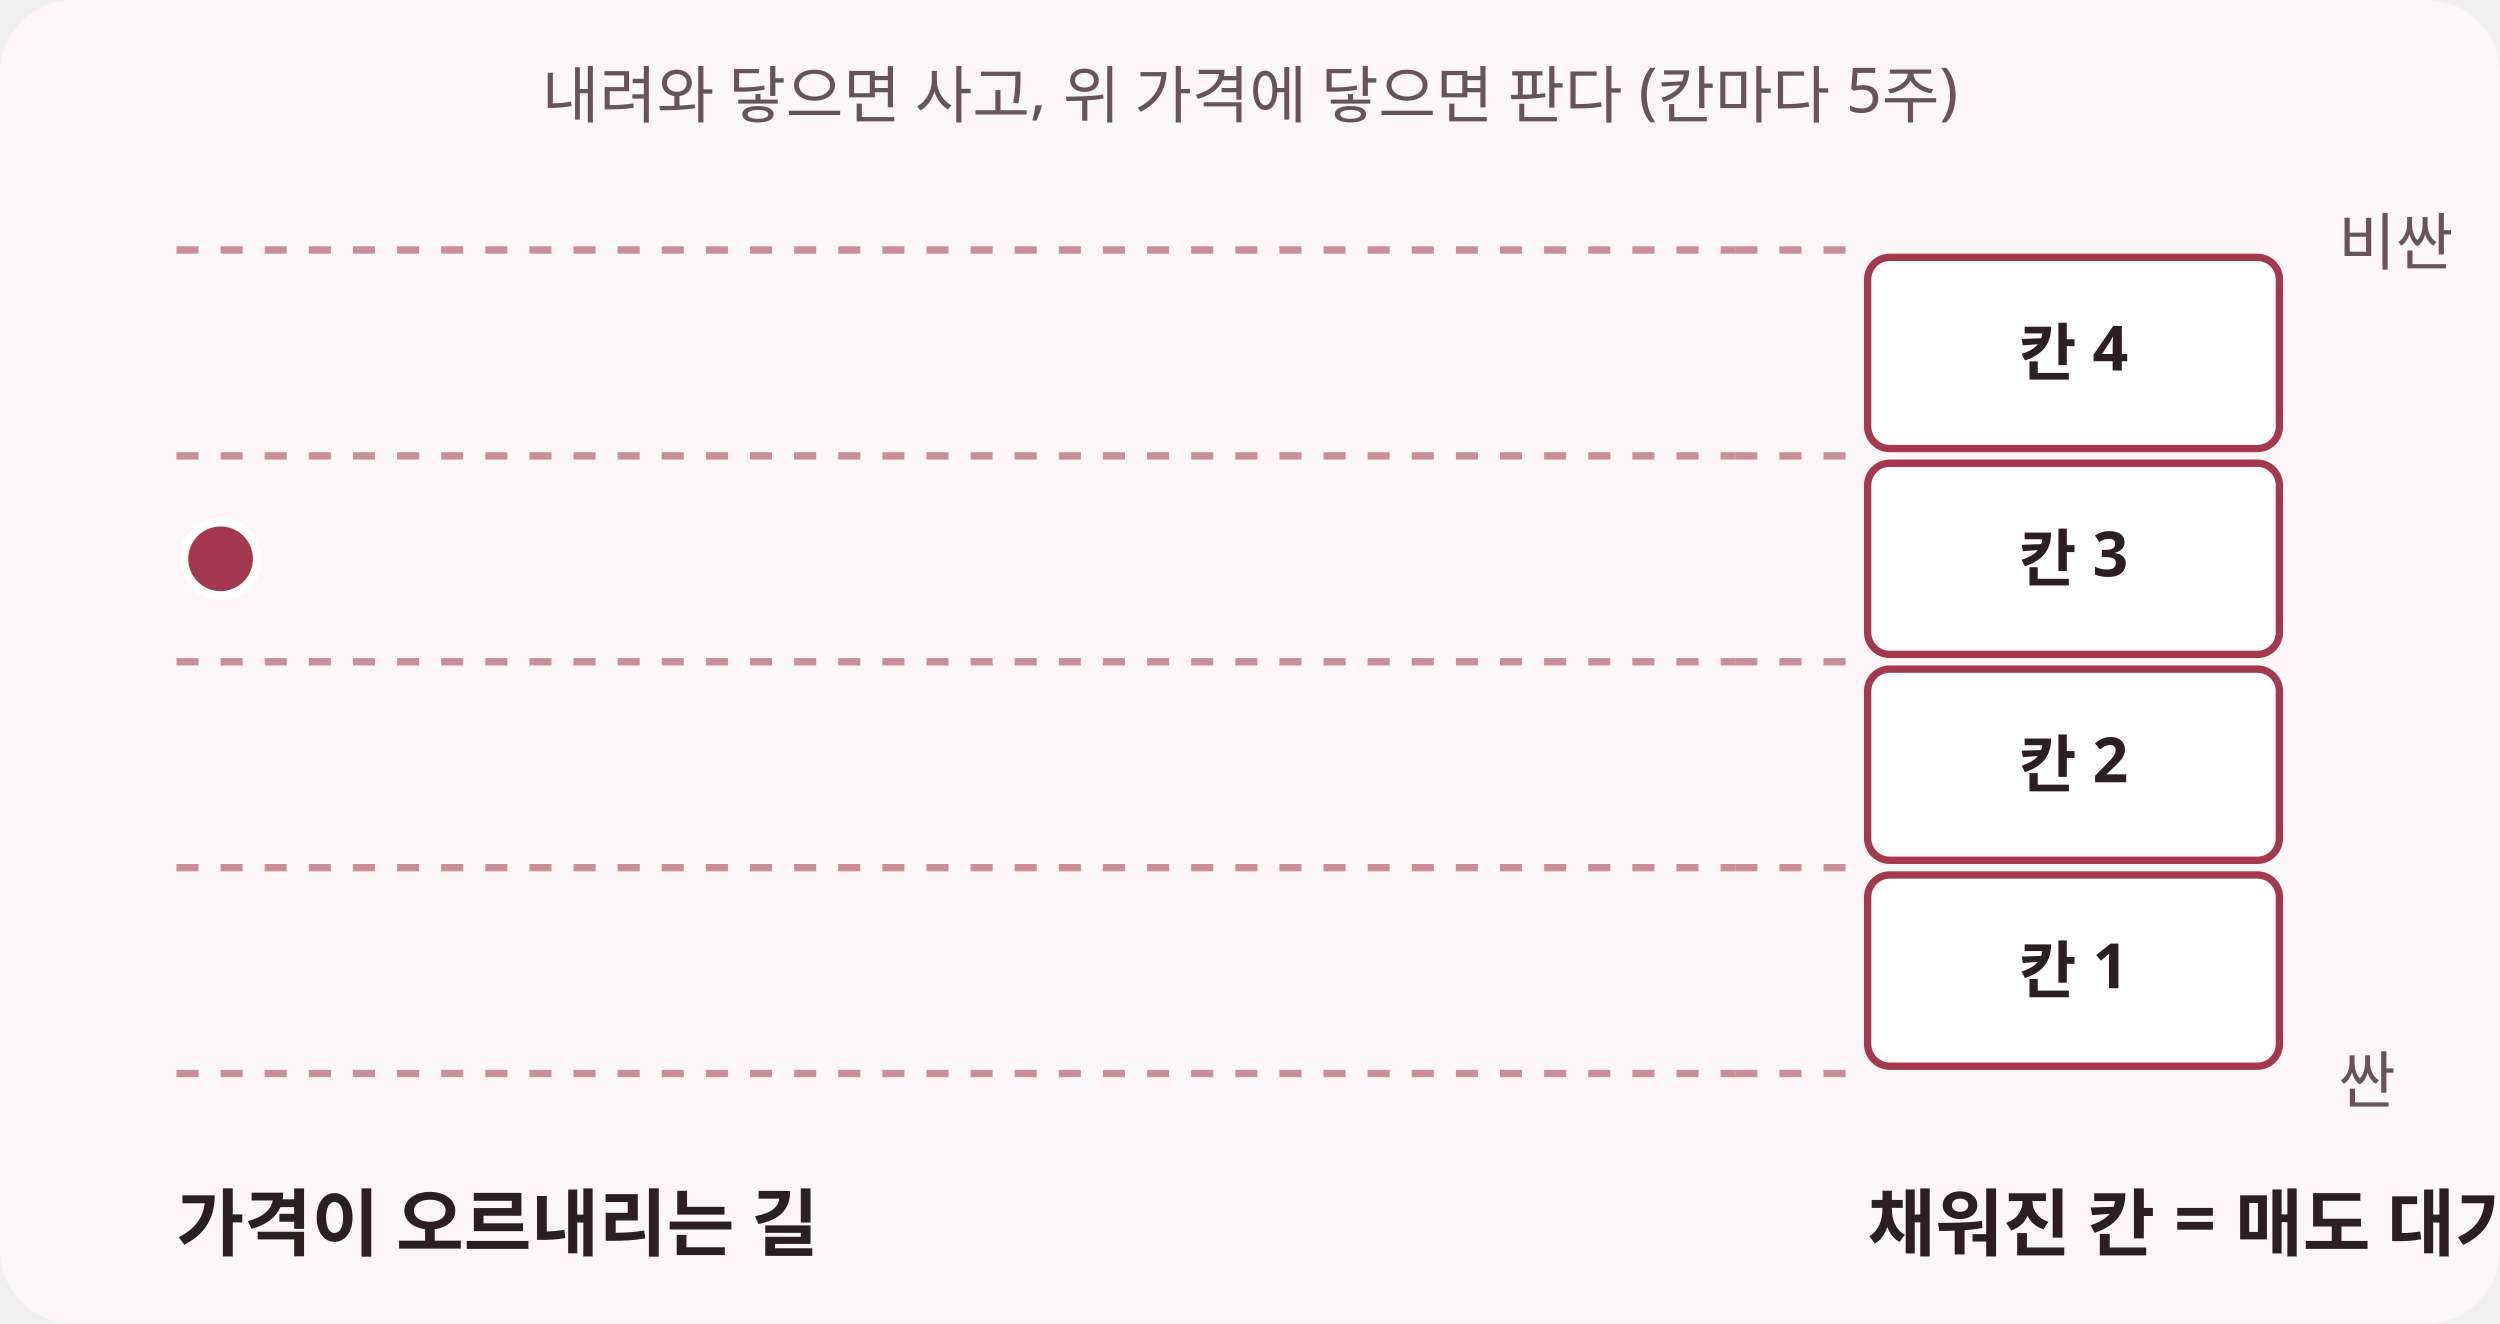
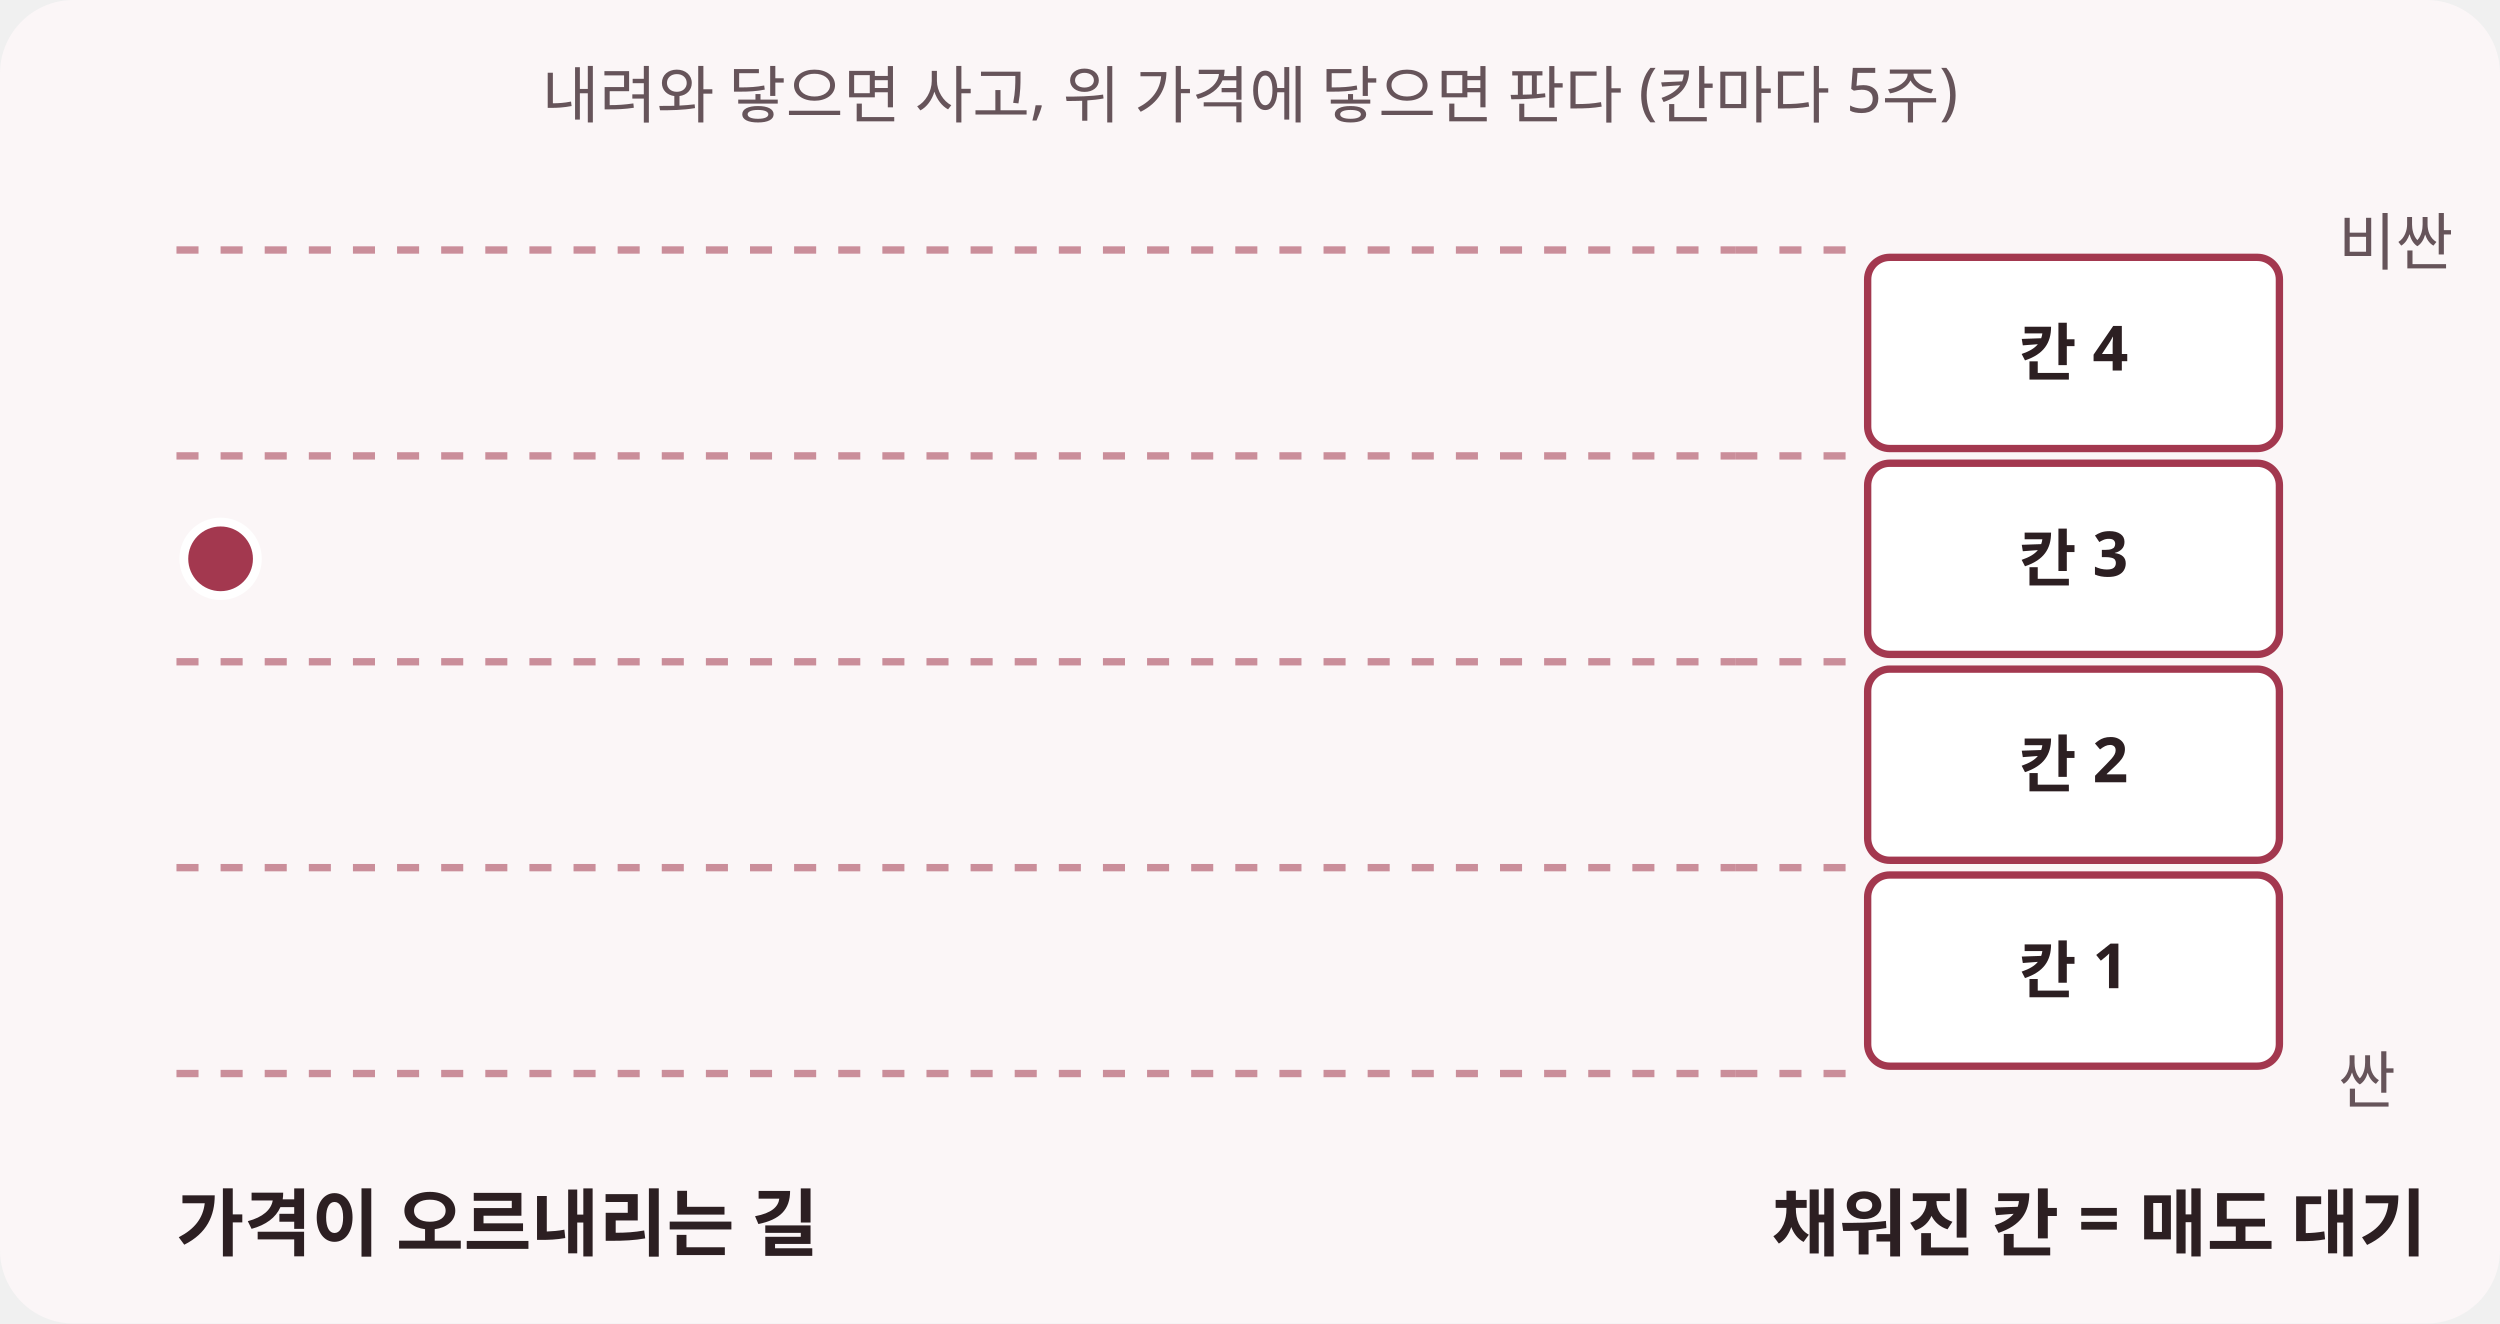
<svg xmlns="http://www.w3.org/2000/svg" class="gr-ill" viewBox="0 0 340 180" role="img" aria-labelledby="gr-ill-title">
  <style>
.gr-ill-bg{fill:#fbf6f7}
.gr-ill-level{stroke:#a3384f;stroke-width:1;stroke-dasharray:3 3;opacity:.55}
.gr-ill-word{font:600 10px sans-serif;fill:#2c1f22}
.gr-ill-small{font:500 8.5px sans-serif;fill:#66545a}
.gr-ill-price{fill:none;stroke:#2c1f22;stroke-width:2.4;stroke-linecap:round;stroke-linejoin:round;stroke-dasharray:349;stroke-dashoffset:349;animation:gr-ill-draw 9s linear infinite}
.gr-ill-dot{fill:#a3384f;stroke:#fff;stroke-width:1.2;animation:gr-ill-move 9s linear infinite}
.gr-ill-cell{fill:#fff;stroke:#a3384f;stroke-width:1}
.gr-ill-on{fill:#f0a3b4;opacity:0}
.gr-ill-c1{animation:gr-ill-c1 9s steps(1,end) infinite}
.gr-ill-c2{animation:gr-ill-c2 9s steps(1,end) infinite}
.gr-ill-c3{animation:gr-ill-c3 9s steps(1,end) infinite}
.gr-ill-tag{font:700 8.5px sans-serif;fill:#2c1f22}
@keyframes gr-ill-draw{0%{stroke-dashoffset:349;opacity:1}20%{stroke-dashoffset:267.6}45%{stroke-dashoffset:157.8}70%{stroke-dashoffset:61.8}85%,94%{stroke-dashoffset:0;opacity:1}100%{stroke-dashoffset:0;opacity:0}}
@keyframes gr-ill-move{0%{transform:translate(0,0);opacity:1}20%{transform:translate(50px,64px)}45%{transform:translate(110px,-28px)}70%{transform:translate(160px,54px)}85%,94%{transform:translate(190px,0);opacity:1}100%{transform:translate(190px,0);opacity:0}}
@keyframes gr-ill-c1{0%{opacity:0}13%{opacity:1}34%{opacity:0}66%{opacity:1}81%{opacity:0}}
@keyframes gr-ill-c2{0%{opacity:0}4%{opacity:1}41%{opacity:0}58%{opacity:1}96%{opacity:0}}
@keyframes gr-ill-c3{0%{opacity:0}49%{opacity:1}96%{opacity:0}}
@media(prefers-reduced-motion:reduce){.gr-ill-price{animation:none;stroke-dashoffset:0}.gr-ill-dot{animation:none;transform:translate(190px,0)}.gr-ill-c1{animation:none;opacity:0}.gr-ill-c2,.gr-ill-c3{animation:none;opacity:1}}
html[data-motion=reduce] .gr-ill-price{animation:none;stroke-dashoffset:0}
html[data-motion=reduce] .gr-ill-dot{animation:none;transform:translate(190px,0)}
html[data-motion=reduce] .gr-ill-c1{animation:none;opacity:0}
html[data-motion=reduce] .gr-ill-c2,html[data-motion=reduce] .gr-ill-c3{animation:none;opacity:1}
</style>
  <rect class="gr-ill-bg" width="340" height="180" rx="10" />
  <text class="gr-ill-small" x="170" y="16" text-anchor="middle">내려와 닿으면 사고, 위 가격에 닿으면 판다 (칸마다 5주)</text>
  <path class="gr-ill-level" d="M24 34H236M24 62H236M24 90H236M24 118H236M24 146H236" />
  <path class="gr-ill-level" d="M236 34H252M236 62H252M236 90H252M236 118H252M236 146H252" />
  <rect class="gr-ill-cell" x="254" y="35" width="56" height="26" rx="3" />
  <rect class="gr-ill-on gr-ill-c3" x="254" y="35" width="56" height="26" rx="3" />
  <rect class="gr-ill-cell" x="254" y="63" width="56" height="26" rx="3" />
  <rect class="gr-ill-on gr-ill-c2" x="254" y="63" width="56" height="26" rx="3" />
  <rect class="gr-ill-cell" x="254" y="91" width="56" height="26" rx="3" />
  <rect class="gr-ill-on gr-ill-c1" x="254" y="91" width="56" height="26" rx="3" />
  <rect class="gr-ill-cell" x="254" y="119" width="56" height="26" rx="3" />
  <text class="gr-ill-tag" x="282" y="51" text-anchor="middle">칸 4</text>
  <text class="gr-ill-tag" x="282" y="79" text-anchor="middle">칸 3</text>
  <text class="gr-ill-tag" x="282" y="107" text-anchor="middle">칸 2</text>
  <text class="gr-ill-tag" x="282" y="135" text-anchor="middle">칸 1</text>
  <path class="gr-ill-price" d="M30 76L80 140L140 48L190 130L220 76" />
  <circle class="gr-ill-dot" cx="30" cy="76" r="5" />
  <text class="gr-ill-small" x="318" y="36">비싼</text>
  <text class="gr-ill-small" x="318" y="150">싼</text>
  <text class="gr-ill-word" x="24" y="170">가격이 오르내리는 길</text>
-   <text class="gr-ill-word" x="254" y="170">채워진 칸 = 매도 대기</text>
+   <text class="gr-ill-word" x="330" y="170" text-anchor="end">채워진 칸 = 매도 대기</text>
</svg>
